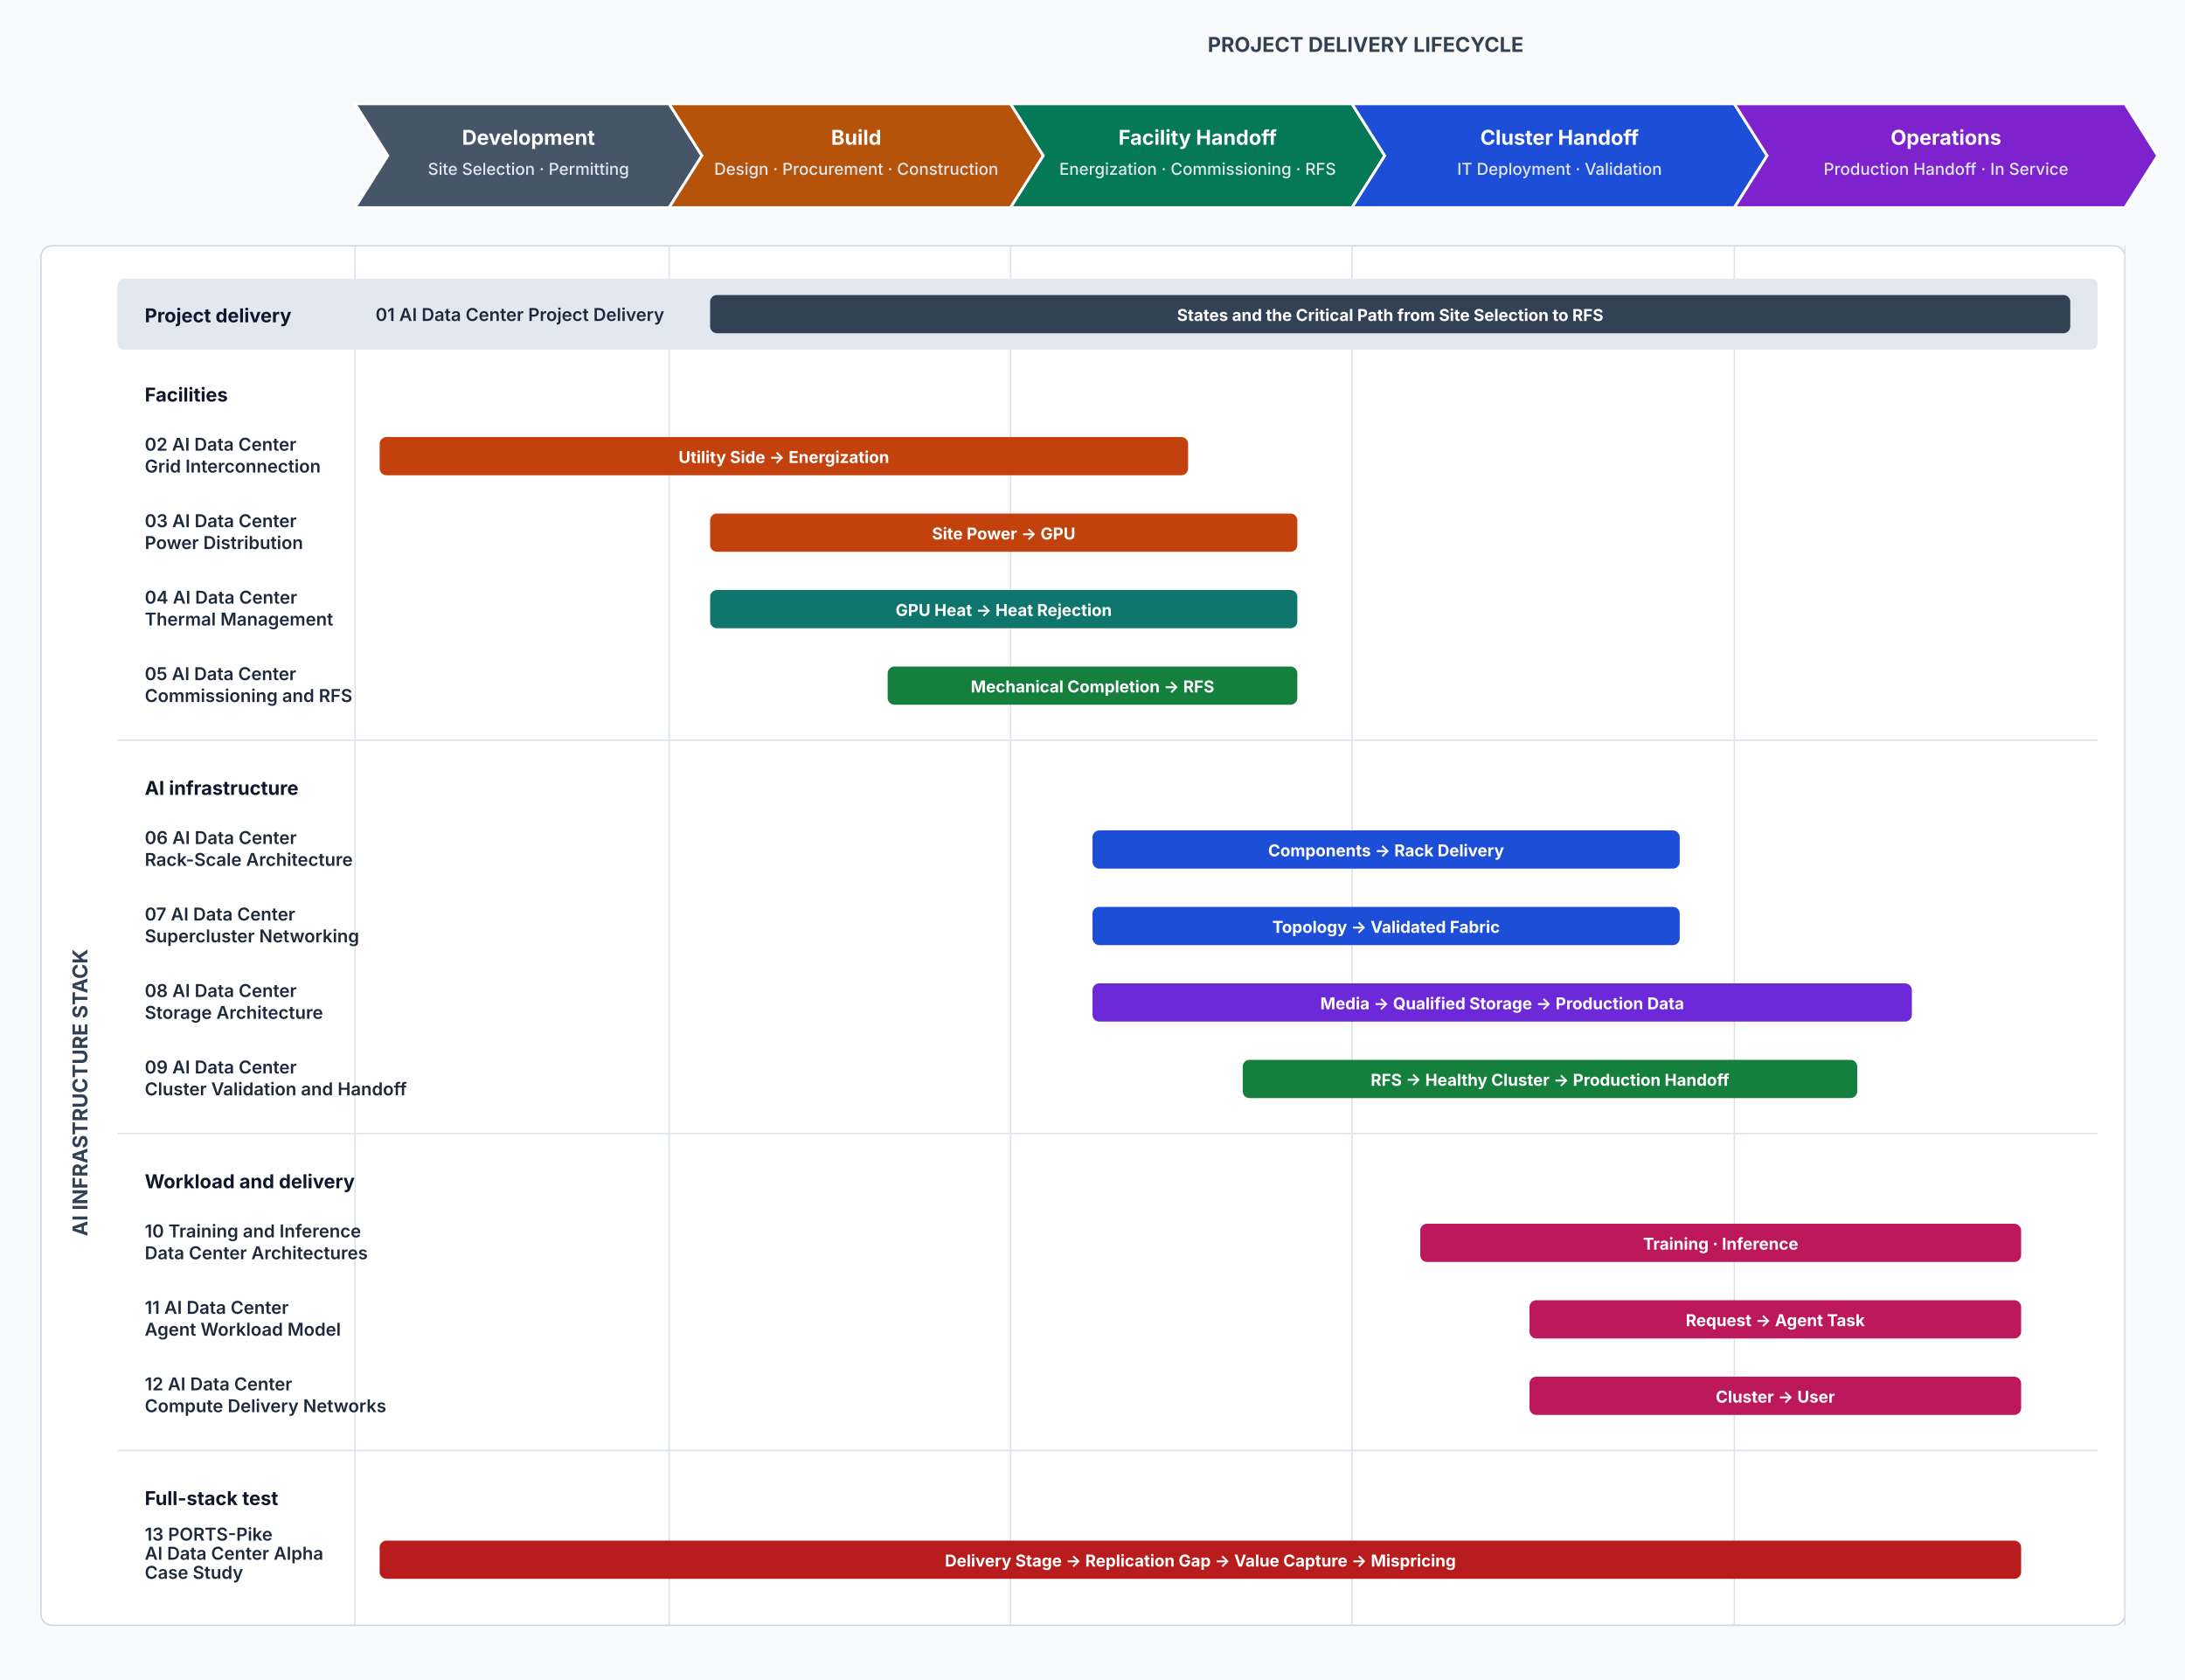
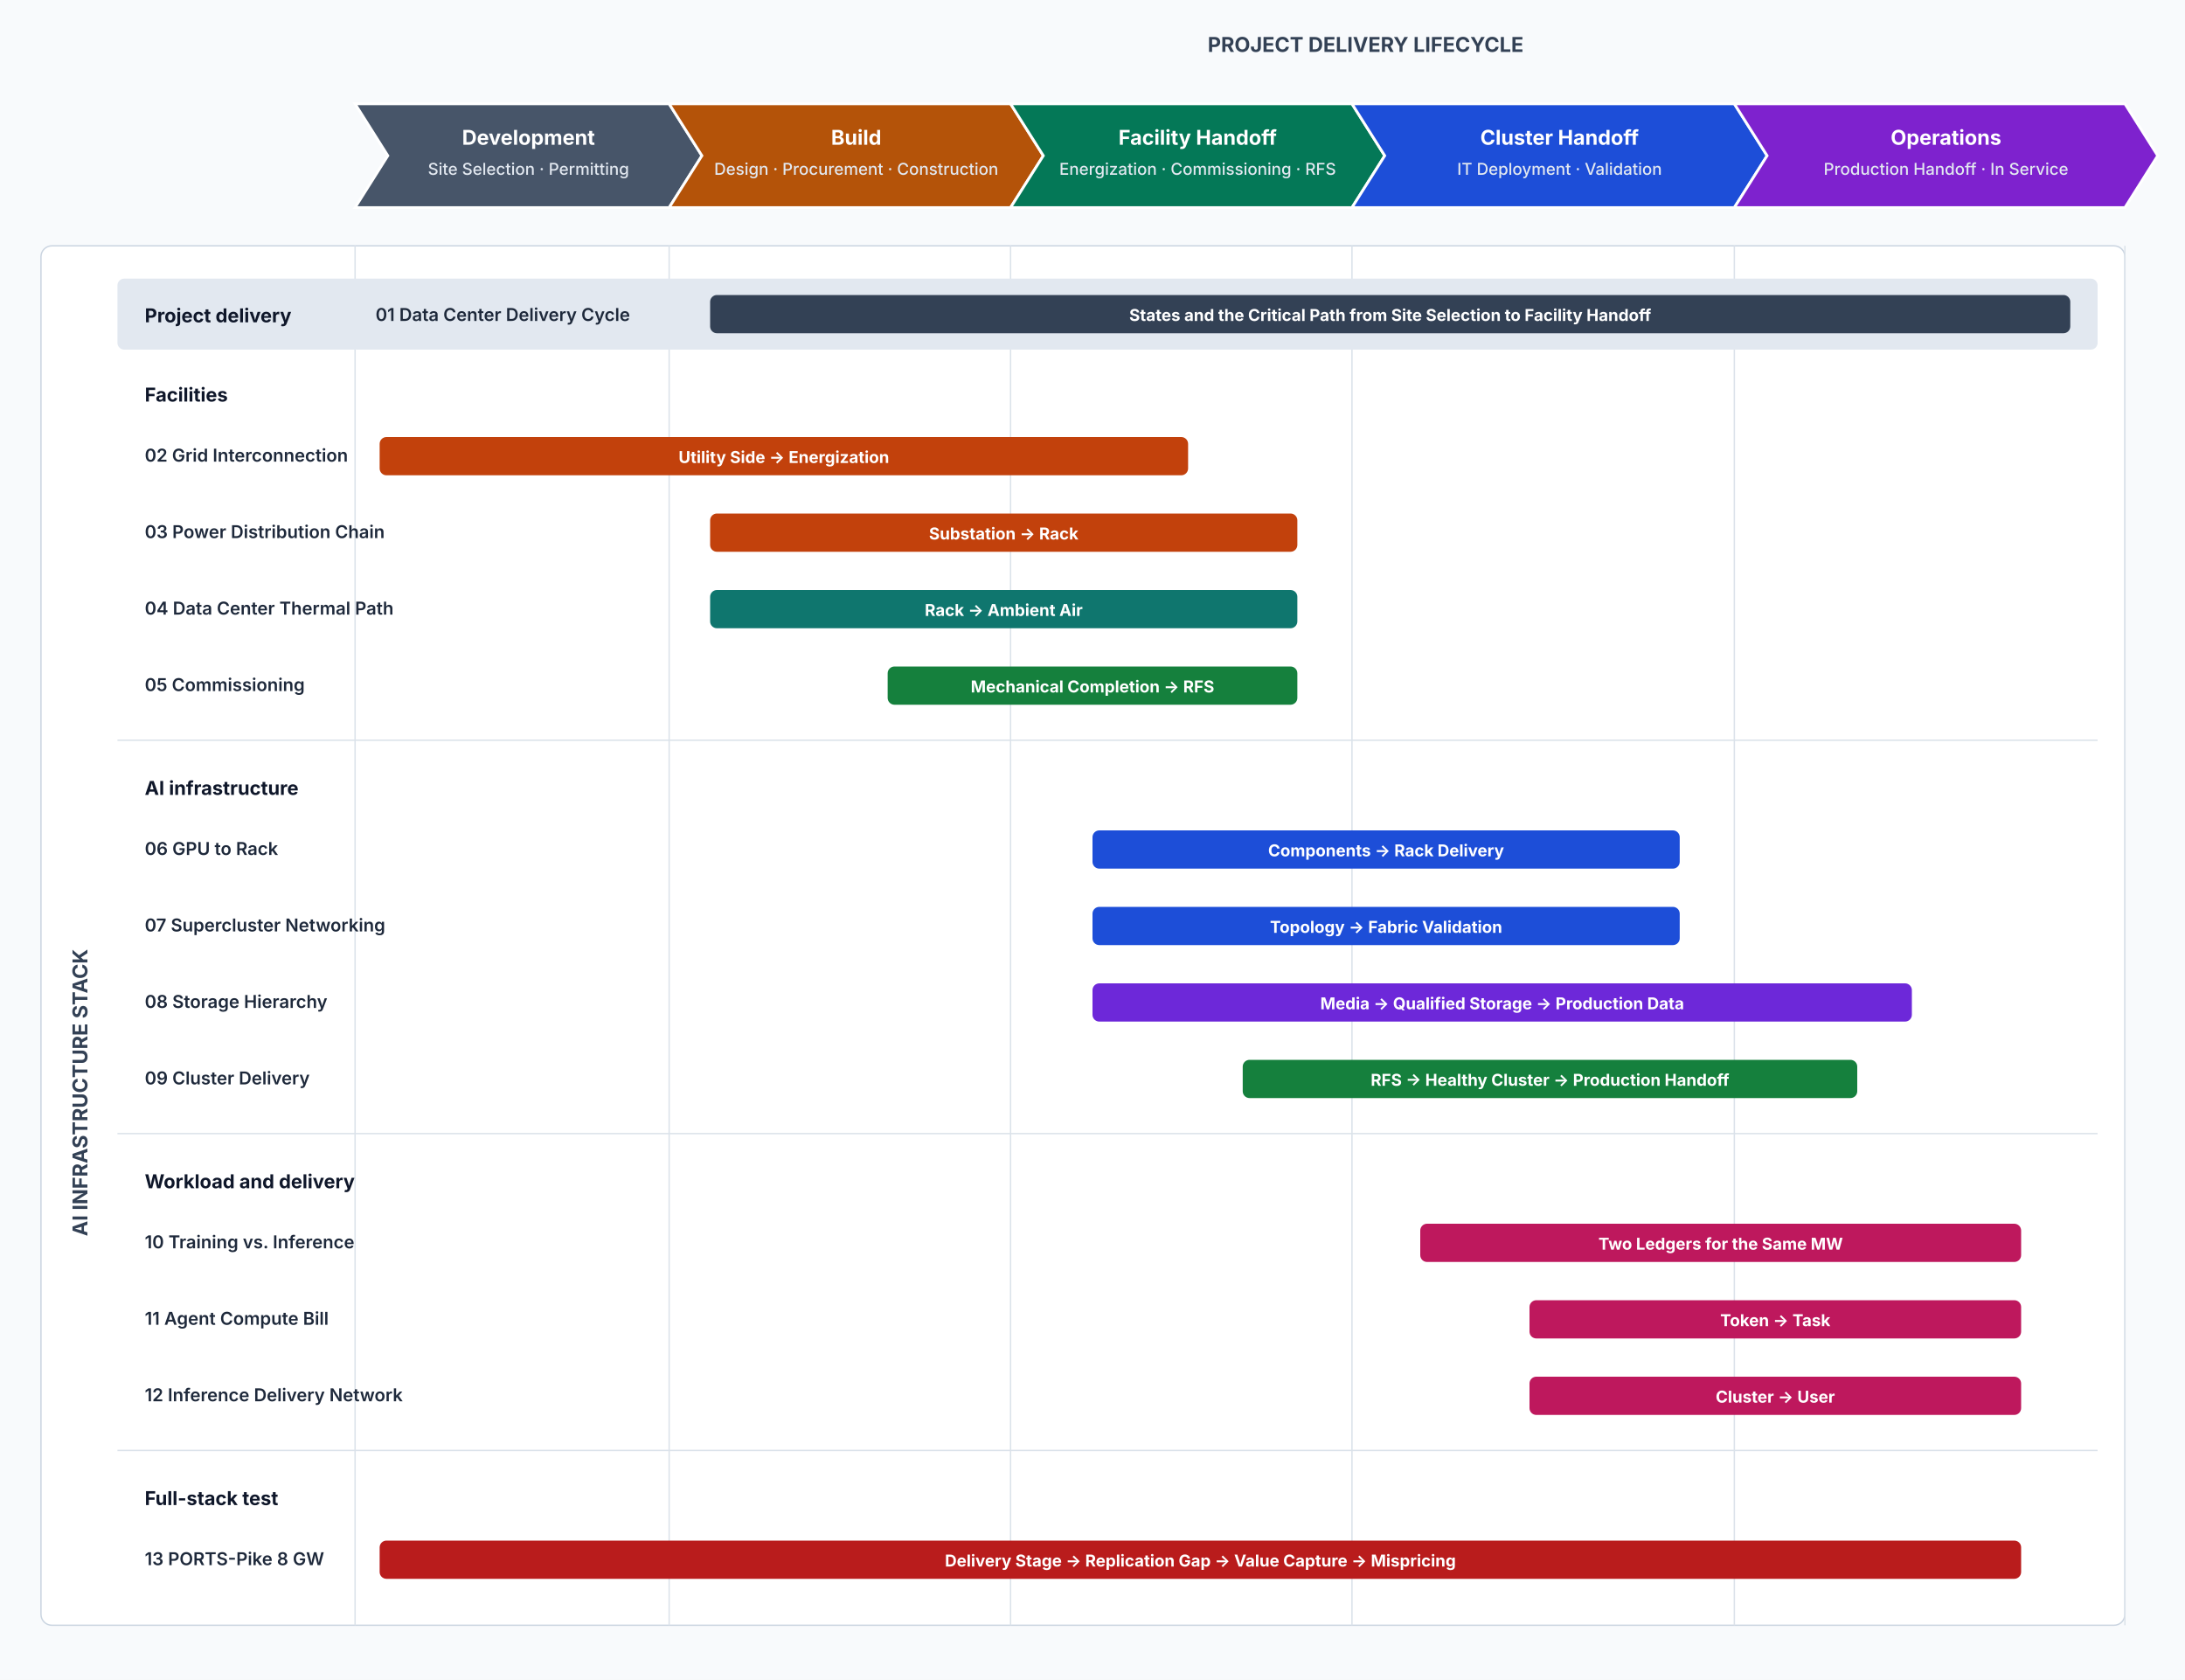
<svg xmlns="http://www.w3.org/2000/svg" width="1600" height="1230" viewBox="0 90 1600 1230" role="img" aria-labelledby="title desc">
  <defs>
    <style>
      .bg{fill:#f8fafc}.panel{fill:#fff;stroke:#cbd5e1;stroke-width:1}.grid{stroke:#dbe2ea;stroke-width:1}.milestone{stroke:#fff;stroke-width:2}
      .axis{font:700 15px -apple-system,BlinkMacSystemFont,"Segoe UI",sans-serif;fill:#334155}.phase{font:700 15px -apple-system,BlinkMacSystemFont,"Segoe UI",sans-serif;fill:#fff;text-anchor:middle}.phase-note{font:500 12px -apple-system,BlinkMacSystemFont,"Segoe UI",sans-serif;fill:#e2e8f0;text-anchor:middle}
      .group{font:700 14px -apple-system,BlinkMacSystemFont,"Segoe UI",sans-serif;fill:#0f172a}.row{font:600 13px -apple-system,BlinkMacSystemFont,"Segoe UI",sans-serif;fill:#1e293b}.small{font:500 11px -apple-system,BlinkMacSystemFont,"Segoe UI",sans-serif;fill:#64748b}.bartext{font:700 12px -apple-system,BlinkMacSystemFont,"Segoe UI",sans-serif;fill:#fff;text-anchor:middle}
      .development{fill:#475569}.build{fill:#b45309}.facility{fill:#047857}.cluster{fill:#1d4ed8}.operations{fill:#7e22ce}
      .overview{fill:#334155}.power{fill:#c2410c}.thermal{fill:#0f766e}.handoff{fill:#15803d}.compute{fill:#1d4ed8}.data{fill:#6d28d9}.service{fill:#be185d}.case{fill:#b91c1c}
    </style>
  </defs>
  <rect class="bg" width="1600" height="1320" />
  <text class="axis" x="1000" y="128" text-anchor="middle">PROJECT DELIVERY LIFECYCLE</text>
  <path class="development milestone" d="M260 166H490L514 204L490 242H260L284 204Z" />
  <text class="phase" x="387" y="196">Development</text>
  <text class="phase-note" x="387" y="218">Site Selection · Permitting</text>
  <path class="build milestone" d="M490 166H740L764 204L740 242H490L514 204Z" />
  <text class="phase" x="627" y="196">Build</text>
  <text class="phase-note" x="627" y="218">Design · Procurement · Construction</text>
  <path class="facility milestone" d="M740 166H990L1014 204L990 242H740L764 204Z" />
  <text class="phase" x="877" y="196">Facility Handoff</text>
  <text class="phase-note" x="877" y="218">Energization · Commissioning · RFS</text>
  <path class="cluster milestone" d="M990 166H1270L1294 204L1270 242H990L1014 204Z" />
  <text class="phase" x="1142" y="196">Cluster Handoff</text>
  <text class="phase-note" x="1142" y="218">IT Deployment · Validation</text>
  <path class="operations milestone" d="M1270 166H1556L1580 204L1556 242H1270L1294 204Z" />
  <text class="phase" x="1425" y="196">Operations</text>
  <text class="phase-note" x="1425" y="218">Production Handoff · In Service</text>
  <rect class="panel" x="30" y="270" width="1526" height="1010" rx="8" />
  <text class="axis" transform="translate(64 890) rotate(-90)" text-anchor="middle">AI INFRASTRUCTURE STACK</text>
  <line class="grid" x1="260" y1="270" x2="260" y2="1280" />
  <line class="grid" x1="490" y1="270" x2="490" y2="1280" />
  <line class="grid" x1="740" y1="270" x2="740" y2="1280" />
  <line class="grid" x1="990" y1="270" x2="990" y2="1280" />
  <line class="grid" x1="1270" y1="270" x2="1270" y2="1280" />
  <line class="grid" x1="1556" y1="270" x2="1556" y2="1280" />
  <rect x="86" y="294" width="1450" height="52" fill="#e2e8f0" rx="5" />
  <text class="group" x="106" y="326">Project delivery</text>
-   <text class="row" x="275" y="325">01 AI Data Center Project Delivery</text>
+   <text class="row" x="275" y="325">01 Data Center Delivery Cycle</text>
  <rect class="overview" x="520" y="306" width="996" height="28" rx="5" />
-   <text class="bartext" x="1018" y="325">States and the Critical Path from Site Selection to RFS</text>
+   <text class="bartext" x="1018" y="325">States and the Critical Path from Site Selection to Facility Handoff</text>
  <text class="group" x="106" y="384">Facilities</text>
-   <text class="row" x="106" y="420">
-     <tspan x="106">02 AI Data Center</tspan>
-     <tspan x="106" dy="16">Grid Interconnection</tspan>
-   </text>
+   <text class="row" x="106" y="428">02 Grid Interconnection</text>
  <rect class="power" x="278" y="410" width="592" height="28" rx="5" />
  <text class="bartext" x="574" y="429">Utility Side → Energization</text>
-   <text class="row" x="106" y="476">
-     <tspan x="106">03 AI Data Center</tspan>
-     <tspan x="106" dy="16">Power Distribution</tspan>
-   </text>
+   <text class="row" x="106" y="484">03 Power Distribution Chain</text>
  <rect class="power" x="520" y="466" width="430" height="28" rx="5" />
-   <text class="bartext" x="735" y="485">Site Power → GPU</text>
-   <text class="row" x="106" y="532">
-     <tspan x="106">04 AI Data Center</tspan>
-     <tspan x="106" dy="16">Thermal Management</tspan>
-   </text>
+   <text class="bartext" x="735" y="485">Substation → Rack</text>
+   <text class="row" x="106" y="540">04 Data Center Thermal Path</text>
  <rect class="thermal" x="520" y="522" width="430" height="28" rx="5" />
-   <text class="bartext" x="735" y="541">GPU Heat → Heat Rejection</text>
-   <text class="row" x="106" y="588">
-     <tspan x="106">05 AI Data Center</tspan>
-     <tspan x="106" dy="16">Commissioning and RFS</tspan>
-   </text>
+   <text class="bartext" x="735" y="541">Rack → Ambient Air</text>
+   <text class="row" x="106" y="596">05 Commissioning</text>
  <rect class="handoff" x="650" y="578" width="300" height="28" rx="5" />
  <text class="bartext" x="800" y="597">Mechanical Completion → RFS</text>
  <line class="grid" x1="86" y1="632" x2="1536" y2="632" />
  <text class="group" x="106" y="672">AI infrastructure</text>
-   <text class="row" x="106" y="708">
-     <tspan x="106">06 AI Data Center</tspan>
-     <tspan x="106" dy="16">Rack-Scale Architecture</tspan>
-   </text>
+   <text class="row" x="106" y="716">06 GPU to Rack</text>
  <rect class="compute" x="800" y="698" width="430" height="28" rx="5" />
  <text class="bartext" x="1015" y="717">Components → Rack Delivery</text>
-   <text class="row" x="106" y="764">
-     <tspan x="106">07 AI Data Center</tspan>
-     <tspan x="106" dy="16">Supercluster Networking</tspan>
-   </text>
+   <text class="row" x="106" y="772">07 Supercluster Networking</text>
  <rect class="compute" x="800" y="754" width="430" height="28" rx="5" />
-   <text class="bartext" x="1015" y="773">Topology → Validated Fabric</text>
-   <text class="row" x="106" y="820">
-     <tspan x="106">08 AI Data Center</tspan>
-     <tspan x="106" dy="16">Storage Architecture</tspan>
-   </text>
+   <text class="bartext" x="1015" y="773">Topology → Fabric Validation</text>
+   <text class="row" x="106" y="828">08 Storage Hierarchy</text>
  <rect class="data" x="800" y="810" width="600" height="28" rx="5" />
  <text class="bartext" x="1100" y="829">Media → Qualified Storage → Production Data</text>
-   <text class="row" x="106" y="876">
-     <tspan x="106">09 AI Data Center</tspan>
-     <tspan x="106" dy="16">Cluster Validation and Handoff</tspan>
-   </text>
+   <text class="row" x="106" y="884">09 Cluster Delivery</text>
  <rect class="handoff" x="910" y="866" width="450" height="28" rx="5" />
  <text class="bartext" x="1135" y="885">RFS → Healthy Cluster → Production Handoff</text>
  <line class="grid" x1="86" y1="920" x2="1536" y2="920" />
  <text class="group" x="106" y="960">Workload and delivery</text>
-   <text class="row" x="106" y="996">
-     <tspan x="106">10 Training and Inference</tspan>
-     <tspan x="106" dy="16">Data Center Architectures</tspan>
-   </text>
+   <text class="row" x="106" y="1004">10 Training vs. Inference</text>
  <rect class="service" x="1040" y="986" width="440" height="28" rx="5" />
-   <text class="bartext" x="1260" y="1005">Training · Inference</text>
-   <text class="row" x="106" y="1052">
-     <tspan x="106">11 AI Data Center</tspan>
-     <tspan x="106" dy="16">Agent Workload Model</tspan>
-   </text>
+   <text class="bartext" x="1260" y="1005">Two Ledgers for the Same MW</text>
+   <text class="row" x="106" y="1060">11 Agent Compute Bill</text>
  <rect class="service" x="1120" y="1042" width="360" height="28" rx="5" />
-   <text class="bartext" x="1300" y="1061">Request → Agent Task</text>
-   <text class="row" x="106" y="1108">
-     <tspan x="106">12 AI Data Center</tspan>
-     <tspan x="106" dy="16">Compute Delivery Networks</tspan>
-   </text>
+   <text class="bartext" x="1300" y="1061">Token → Task</text>
+   <text class="row" x="106" y="1116">12 Inference Delivery Network</text>
  <rect class="service" x="1120" y="1098" width="360" height="28" rx="5" />
  <text class="bartext" x="1300" y="1117">Cluster → User</text>
  <line class="grid" x1="86" y1="1152" x2="1536" y2="1152" />
  <text class="group" x="106" y="1192">Full-stack test</text>
-   <text class="row" x="106" y="1218">
-     <tspan x="106">13 PORTS-Pike</tspan>
-     <tspan x="106" dy="14">AI Data Center Alpha</tspan>
-     <tspan x="106" dy="14">Case Study</tspan>
-   </text>
+   <text class="row" x="106" y="1236">13 PORTS-Pike 8 GW</text>
  <rect class="case" x="278" y="1218" width="1202" height="28" rx="5" />
  <text class="bartext" x="879" y="1237">Delivery Stage → Replication Gap → Value Capture → Mispricing</text>
</svg>
